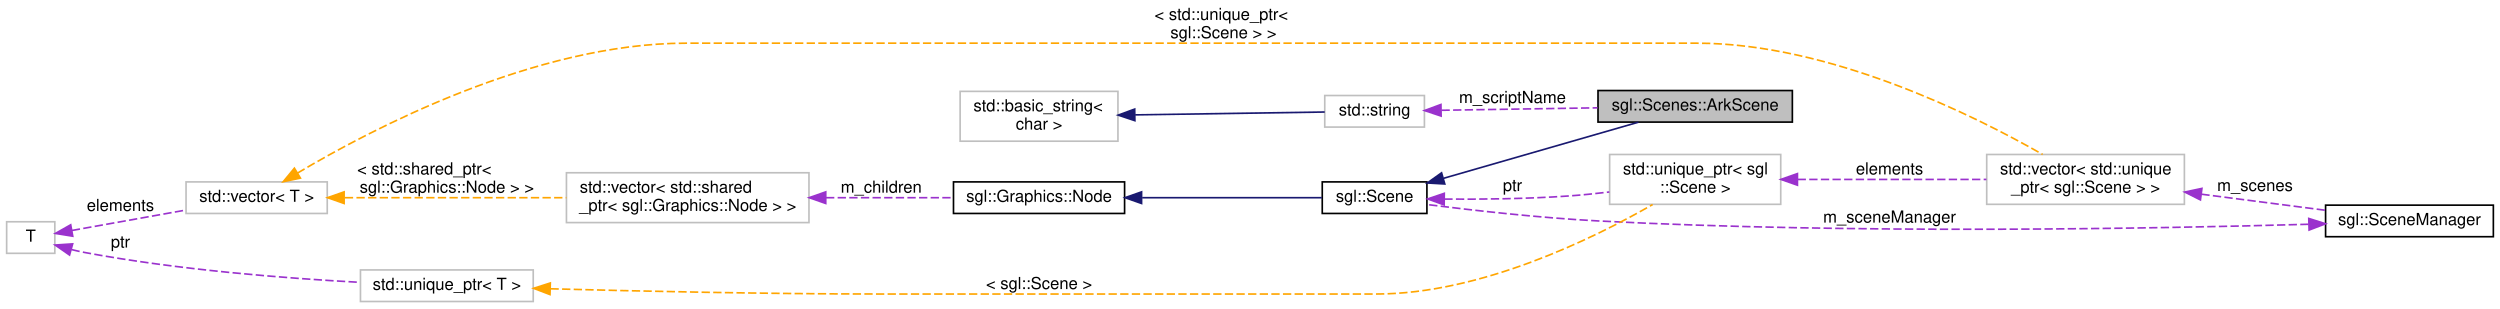
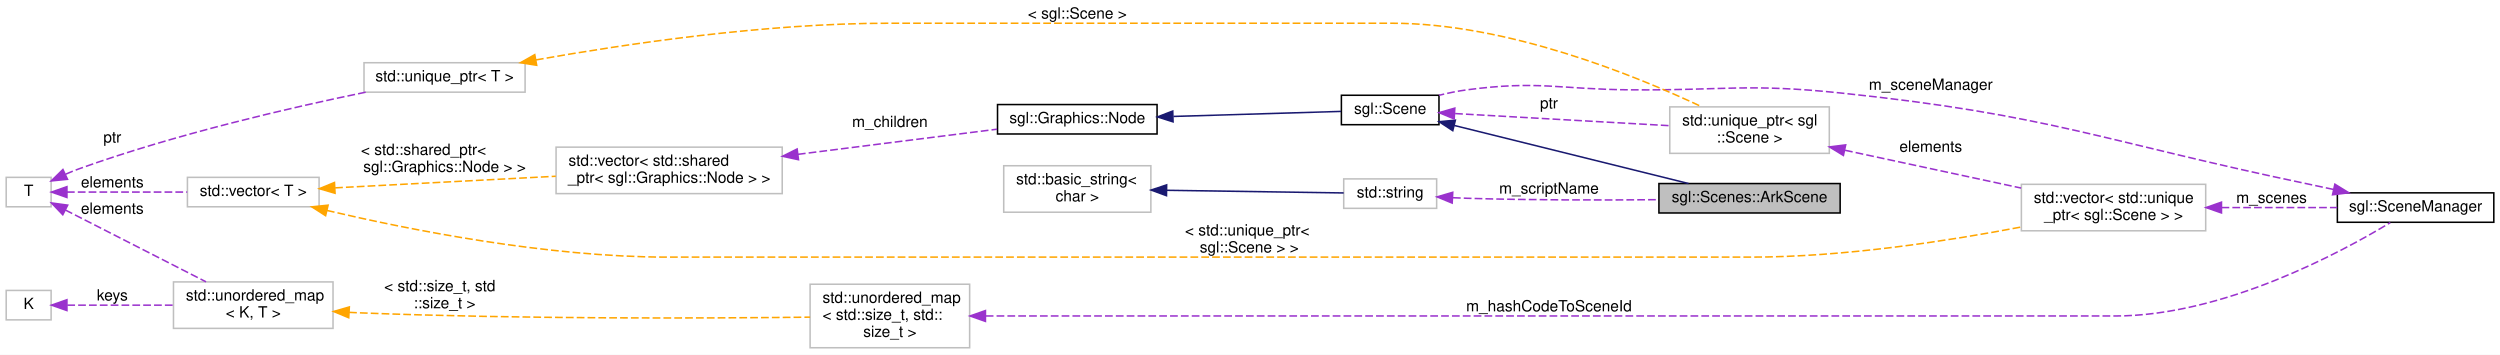
- <svg xmlns="http://www.w3.org/2000/svg" xmlns:xlink="http://www.w3.org/1999/xlink" width="1505pt" height="186pt" viewBox="0.00 0.00 1505.00 186.00">
-   <g id="graph0" class="graph" transform="scale(1 1) rotate(0) translate(4 182)">
-     <polygon fill="white" stroke="none" points="-4,4 -4,-182 1501,-182 1501,4 -4,4" />
+ <svg xmlns="http://www.w3.org/2000/svg" xmlns:xlink="http://www.w3.org/1999/xlink" width="1614pt" height="229pt" viewBox="0.00 0.00 1614.00 229.00">
+   <g id="graph0" class="graph" transform="scale(1 1) rotate(0) translate(4 225)">
+     <polygon fill="white" stroke="none" points="-4,4 -4,-225 1610,-225 1610,4 -4,4" />
    <g id="node1" class="node">
-       <polygon fill="#bfbfbf" stroke="black" points="958,-108.5 958,-127.5 1075,-127.5 1075,-108.5 958,-108.5" />
-       <text text-anchor="middle" x="1016.5" y="-115.5" font-family="Helvetica,sans-Serif" font-size="10.00">sgl::Scenes::ArkScene</text>
+       <polygon fill="#bfbfbf" stroke="black" points="1067,-87.5 1067,-106.5 1184,-106.5 1184,-87.5 1067,-87.5" />
+       <text text-anchor="middle" x="1125.5" y="-94.5" font-family="Helvetica,sans-Serif" font-size="10.00">sgl::Scenes::ArkScene</text>
    </g>
    <g id="node2" class="node">
      <g id="a_node2">
        <a xlink:href="../../d8/dcf/classsgl_1_1Scene.html" target="_top" xlink:title="Base class which every user scene must derive from. ">
-           <polygon fill="white" stroke="black" points="792,-53.5 792,-72.5 855,-72.5 855,-53.5 792,-53.5" />
-           <text text-anchor="middle" x="823.5" y="-60.5" font-family="Helvetica,sans-Serif" font-size="10.00">sgl::Scene</text>
+           <polygon fill="white" stroke="black" points="862,-144.5 862,-163.5 925,-163.5 925,-144.5 862,-144.5" />
+           <text text-anchor="middle" x="893.5" y="-151.5" font-family="Helvetica,sans-Serif" font-size="10.00">sgl::Scene</text>
        </a>
      </g>
    </g>
    <g id="edge1" class="edge">
-       <path fill="none" stroke="midnightblue" d="M865.063,-74.68C899.978,-84.735 949.741,-99.064 982.322,-108.446" />
-       <polygon fill="midnightblue" stroke="midnightblue" points="865.766,-71.241 855.187,-71.837 863.828,-77.967 865.766,-71.241" />
+       <path fill="none" stroke="midnightblue" d="M934.809,-144.01C977.461,-133.44 1044.27,-116.883 1086.16,-106.501" />
+       <polygon fill="midnightblue" stroke="midnightblue" points="933.907,-140.628 925.042,-146.431 935.591,-147.423 933.907,-140.628" />
    </g>
-     <g id="node9" class="node">
-       <polygon fill="white" stroke="#bfbfbf" points="965,-59 965,-89 1068,-89 1068,-59 965,-59" />
-       <text text-anchor="start" x="973" y="-77" font-family="Helvetica,sans-Serif" font-size="10.00">std::unique_ptr&lt; sgl</text>
-       <text text-anchor="middle" x="1016.5" y="-66" font-family="Helvetica,sans-Serif" font-size="10.00">::Scene &gt;</text>
+     <g id="node12" class="node">
+       <polygon fill="white" stroke="#bfbfbf" points="1074,-126 1074,-156 1177,-156 1177,-126 1074,-126" />
+       <text text-anchor="start" x="1082" y="-144" font-family="Helvetica,sans-Serif" font-size="10.00">std::unique_ptr&lt; sgl</text>
+       <text text-anchor="middle" x="1125.5" y="-133" font-family="Helvetica,sans-Serif" font-size="10.00">::Scene &gt;</text>
    </g>
-     <g id="edge9" class="edge">
-       <path fill="none" stroke="#9a32cd" stroke-dasharray="5,2" d="M865.468,-62.131C887.57,-61.97 915.306,-62.264 940,-64 948.046,-64.566 956.544,-65.429 964.822,-66.417" />
-       <polygon fill="#9a32cd" stroke="#9a32cd" points="865.387,-58.631 855.425,-62.237 865.462,-65.631 865.387,-58.631" />
-       <text text-anchor="middle" x="906.5" y="-67" font-family="Helvetica,sans-Serif" font-size="10.00"> ptr</text>
+     <g id="edge13" class="edge">
+       <path fill="none" stroke="#9a32cd" stroke-dasharray="5,2" d="M935.417,-151.687C974.144,-149.498 1032.38,-146.207 1073.99,-143.855" />
+       <polygon fill="#9a32cd" stroke="#9a32cd" points="934.829,-148.215 925.042,-152.274 935.224,-155.204 934.829,-148.215" />
+       <text text-anchor="middle" x="996" y="-155" font-family="Helvetica,sans-Serif" font-size="10.00"> ptr</text>
    </g>
    <g id="node3" class="node">
      <g id="a_node3">
        <a xlink:href="../../dc/dee/classsgl_1_1Graphics_1_1Node.html" target="_top" xlink:title="Abstract base class for a scene graph node. ">
-           <polygon fill="white" stroke="black" points="570,-53.5 570,-72.5 673,-72.5 673,-53.5 570,-53.5" />
-           <text text-anchor="middle" x="621.5" y="-60.5" font-family="Helvetica,sans-Serif" font-size="10.00">sgl::Graphics::Node</text>
+           <polygon fill="white" stroke="black" points="640,-138.5 640,-157.5 743,-157.5 743,-138.5 640,-138.5" />
+           <text text-anchor="middle" x="691.5" y="-145.5" font-family="Helvetica,sans-Serif" font-size="10.00">sgl::Graphics::Node</text>
        </a>
      </g>
    </g>
    <g id="edge2" class="edge">
-       <path fill="none" stroke="midnightblue" d="M683.577,-63C719.378,-63 763.066,-63 791.776,-63" />
-       <polygon fill="midnightblue" stroke="midnightblue" points="683.227,-59.5 673.227,-63 683.227,-66.5 683.227,-59.5" />
+       <path fill="none" stroke="midnightblue" d="M753.577,-149.832C789.378,-150.906 833.066,-152.217 861.776,-153.078" />
+       <polygon fill="midnightblue" stroke="midnightblue" points="753.327,-146.323 743.227,-149.522 753.118,-153.32 753.327,-146.323" />
    </g>
    <g id="node4" class="node">
-       <polygon fill="white" stroke="#bfbfbf" points="337,-48 337,-78 483,-78 483,-48 337,-48" />
-       <text text-anchor="start" x="345" y="-66" font-family="Helvetica,sans-Serif" font-size="10.00">std::vector&lt; std::shared</text>
-       <text text-anchor="middle" x="410" y="-55" font-family="Helvetica,sans-Serif" font-size="10.00">_ptr&lt; sgl::Graphics::Node &gt; &gt;</text>
+       <polygon fill="white" stroke="#bfbfbf" points="355,-100 355,-130 501,-130 501,-100 355,-100" />
+       <text text-anchor="start" x="363" y="-118" font-family="Helvetica,sans-Serif" font-size="10.00">std::vector&lt; std::shared</text>
+       <text text-anchor="middle" x="428" y="-107" font-family="Helvetica,sans-Serif" font-size="10.00">_ptr&lt; sgl::Graphics::Node &gt; &gt;</text>
    </g>
    <g id="edge3" class="edge">
-       <path fill="none" stroke="#9a32cd" stroke-dasharray="5,2" d="M493.259,-63C519.066,-63 546.785,-63 569.742,-63" />
-       <polygon fill="#9a32cd" stroke="#9a32cd" points="493.098,-59.5 483.098,-63 493.098,-66.5 493.098,-59.5" />
-       <text text-anchor="middle" x="526.5" y="-66" font-family="Helvetica,sans-Serif" font-size="10.00"> m_children</text>
+       <path fill="none" stroke="#9a32cd" stroke-dasharray="5,2" d="M511.117,-125.363C553.241,-130.679 603.218,-136.985 639.708,-141.59" />
+       <polygon fill="#9a32cd" stroke="#9a32cd" points="511.508,-121.884 501.148,-124.105 510.631,-128.829 511.508,-121.884" />
+       <text text-anchor="middle" x="570.5" y="-143" font-family="Helvetica,sans-Serif" font-size="10.00"> m_children</text>
    </g>
    <g id="node5" class="node">
      <g id="a_node5">
        <a xlink:title="STL class. ">
-           <polygon fill="white" stroke="#bfbfbf" points="108,-53.5 108,-72.5 193,-72.5 193,-53.5 108,-53.5" />
-           <text text-anchor="middle" x="150.5" y="-60.5" font-family="Helvetica,sans-Serif" font-size="10.00">std::vector&lt; T &gt;</text>
+           <polygon fill="white" stroke="#bfbfbf" points="117,-91.5 117,-110.5 202,-110.5 202,-91.5 117,-91.5" />
+           <text text-anchor="middle" x="159.5" y="-98.5" font-family="Helvetica,sans-Serif" font-size="10.00">std::vector&lt; T &gt;</text>
        </a>
      </g>
    </g>
    <g id="edge4" class="edge">
-       <path fill="none" stroke="orange" stroke-dasharray="5,2" d="M203.577,-63C241.934,-63 294.571,-63 336.96,-63" />
-       <polygon fill="orange" stroke="orange" points="203.158,-59.5 193.158,-63 203.158,-66.5 203.158,-59.5" />
-       <text text-anchor="start" x="211" y="-77" font-family="Helvetica,sans-Serif" font-size="10.00"> &lt; std::shared_ptr&lt;</text>
-       <text text-anchor="middle" x="265" y="-66" font-family="Helvetica,sans-Serif" font-size="10.00"> sgl::Graphics::Node &gt; &gt;</text>
+       <path fill="none" stroke="orange" stroke-dasharray="5,2" d="M212.343,-103.723C252.903,-105.854 309.777,-108.842 354.793,-111.207" />
+       <polygon fill="orange" stroke="orange" points="212.31,-100.217 202.141,-103.188 211.943,-107.207 212.31,-100.217" />
+       <text text-anchor="start" x="229" y="-125" font-family="Helvetica,sans-Serif" font-size="10.00"> &lt; std::shared_ptr&lt;</text>
+       <text text-anchor="middle" x="283" y="-114" font-family="Helvetica,sans-Serif" font-size="10.00"> sgl::Graphics::Node &gt; &gt;</text>
    </g>
-     <g id="node8" class="node">
-       <polygon fill="white" stroke="#bfbfbf" points="1192,-59 1192,-89 1311,-89 1311,-59 1192,-59" />
-       <text text-anchor="start" x="1200" y="-77" font-family="Helvetica,sans-Serif" font-size="10.00">std::vector&lt; std::unique</text>
-       <text text-anchor="middle" x="1251.5" y="-66" font-family="Helvetica,sans-Serif" font-size="10.00">_ptr&lt; sgl::Scene &gt; &gt;</text>
+     <g id="node11" class="node">
+       <polygon fill="white" stroke="#bfbfbf" points="1301,-76 1301,-106 1420,-106 1420,-76 1301,-76" />
+       <text text-anchor="start" x="1309" y="-94" font-family="Helvetica,sans-Serif" font-size="10.00">std::vector&lt; std::unique</text>
+       <text text-anchor="middle" x="1360.5" y="-83" font-family="Helvetica,sans-Serif" font-size="10.00">_ptr&lt; sgl::Scene &gt; &gt;</text>
    </g>
-     <g id="edge12" class="edge">
-       <path fill="none" stroke="orange" stroke-dasharray="5,2" d="M175.046,-77.783C219.16,-104.021 318.032,-156 409,-156 409,-156 409,-156 1017.5,-156 1097.26,-156 1184.12,-112.713 1225.66,-89.04" />
-       <polygon fill="orange" stroke="orange" points="176.853,-74.786 166.486,-72.602 173.229,-80.774 176.853,-74.786" />
-       <text text-anchor="start" x="691" y="-170" font-family="Helvetica,sans-Serif" font-size="10.00"> &lt; std::unique_ptr&lt;</text>
-       <text text-anchor="middle" x="732.5" y="-159" font-family="Helvetica,sans-Serif" font-size="10.00"> sgl::Scene &gt; &gt;</text>
+     <g id="edge16" class="edge">
+       <path fill="none" stroke="orange" stroke-dasharray="5,2" d="M207.055,-89.14C259.972,-76.72 349.116,-59 427,-59 427,-59 427,-59 1126.5,-59 1186.32,-59 1253.98,-69.48 1300.91,-78.445" />
+       <polygon fill="orange" stroke="orange" points="206.203,-85.745 197.288,-91.469 207.827,-92.554 206.203,-85.745" />
+       <text text-anchor="start" x="761" y="-73" font-family="Helvetica,sans-Serif" font-size="10.00"> &lt; std::unique_ptr&lt;</text>
+       <text text-anchor="middle" x="802.5" y="-62" font-family="Helvetica,sans-Serif" font-size="10.00"> sgl::Scene &gt; &gt;</text>
    </g>
    <g id="node6" class="node">
-       <polygon fill="white" stroke="#bfbfbf" points="0,-29.5 0,-48.5 29,-48.5 29,-29.5 0,-29.5" />
-       <text text-anchor="middle" x="14.5" y="-36.5" font-family="Helvetica,sans-Serif" font-size="10.00">T</text>
+       <polygon fill="white" stroke="#bfbfbf" points="0,-91.5 0,-110.5 29,-110.5 29,-91.5 0,-91.5" />
+       <text text-anchor="middle" x="14.5" y="-98.5" font-family="Helvetica,sans-Serif" font-size="10.00">T</text>
    </g>
    <g id="edge5" class="edge">
-       <path fill="none" stroke="#9a32cd" stroke-dasharray="5,2" d="M39.231,-43.25C58.227,-46.653 85.332,-51.507 107.915,-55.552" />
-       <polygon fill="#9a32cd" stroke="#9a32cd" points="39.796,-39.796 29.336,-41.478 38.562,-46.686 39.796,-39.796" />
-       <text text-anchor="middle" x="68.5" y="-55" font-family="Helvetica,sans-Serif" font-size="10.00"> elements</text>
+       <path fill="none" stroke="#9a32cd" stroke-dasharray="5,2" d="M39.219,-101C60.301,-101 91.604,-101 116.853,-101" />
+       <polygon fill="#9a32cd" stroke="#9a32cd" points="39.212,-97.5 29.211,-101 39.211,-104.5 39.212,-97.5" />
+       <text text-anchor="middle" x="68.5" y="-104" font-family="Helvetica,sans-Serif" font-size="10.00"> elements</text>
    </g>
-     <g id="node10" class="node">
-       <g id="a_node10">
+     <g id="node9" class="node">
+       <g id="a_node9">
        <a xlink:title="STL class. ">
-           <polygon fill="white" stroke="#bfbfbf" points="213,-0.5 213,-19.5 317,-19.5 317,-0.5 213,-0.5" />
-           <text text-anchor="middle" x="265" y="-7.5" font-family="Helvetica,sans-Serif" font-size="10.00">std::unique_ptr&lt; T &gt;</text>
+           <polygon fill="white" stroke="#bfbfbf" points="108,-13 108,-43 211,-43 211,-13 108,-13" />
+           <text text-anchor="start" x="116" y="-31" font-family="Helvetica,sans-Serif" font-size="10.00">std::unordered_map</text>
+           <text text-anchor="middle" x="159.5" y="-20" font-family="Helvetica,sans-Serif" font-size="10.00">&lt; K, T &gt;</text>
        </a>
      </g>
    </g>
-     <g id="edge11" class="edge">
-       <path fill="none" stroke="#9a32cd" stroke-dasharray="5,2" d="M39.058,-31.756C41.721,-31.09 44.407,-30.485 47,-30 103.152,-19.486 168.56,-14.417 212.769,-12.027" />
-       <polygon fill="#9a32cd" stroke="#9a32cd" points="37.871,-28.453 29.167,-34.494 39.739,-35.199 37.871,-28.453" />
-       <text text-anchor="middle" x="68.5" y="-33" font-family="Helvetica,sans-Serif" font-size="10.00"> ptr</text>
+     <g id="edge10" class="edge">
+       <path fill="none" stroke="#9a32cd" stroke-dasharray="5,2" d="M38.154,-89.435C62.727,-76.891 102.047,-56.819 129.013,-43.053" />
+       <polygon fill="#9a32cd" stroke="#9a32cd" points="36.527,-86.336 29.211,-94.001 39.709,-92.571 36.527,-86.336" />
+       <text text-anchor="middle" x="68.5" y="-87" font-family="Helvetica,sans-Serif" font-size="10.00"> elements</text>
+     </g>
+     <g id="node13" class="node">
+       <g id="a_node13">
+         <a xlink:title="STL class. ">
+           <polygon fill="white" stroke="#bfbfbf" points="231,-165.5 231,-184.5 335,-184.5 335,-165.5 231,-165.5" />
+           <text text-anchor="middle" x="283" y="-172.5" font-family="Helvetica,sans-Serif" font-size="10.00">std::unique_ptr&lt; T &gt;</text>
+         </a>
+       </g>
+     </g>
+     <g id="edge15" class="edge">
+       <path fill="none" stroke="#9a32cd" stroke-dasharray="5,2" d="M38.382,-112.54C41.248,-113.793 44.168,-114.982 47,-116 109.344,-138.419 183.926,-155.584 232.09,-165.475" />
+       <polygon fill="#9a32cd" stroke="#9a32cd" points="39.589,-109.24 29.048,-108.177 36.625,-115.582 39.589,-109.24" />
+       <text text-anchor="middle" x="68.5" y="-133" font-family="Helvetica,sans-Serif" font-size="10.00"> ptr</text>
    </g>
    <g id="node7" class="node">
      <g id="a_node7">
        <a xlink:href="../../de/dd2/classsgl_1_1SceneManager.html" target="_top" xlink:title="Scene manager, in charge of creating, handling and destroying scenes. ">
-           <polygon fill="white" stroke="black" points="1396,-39.5 1396,-58.5 1497,-58.5 1497,-39.5 1396,-39.5" />
-           <text text-anchor="middle" x="1446.5" y="-46.5" font-family="Helvetica,sans-Serif" font-size="10.00">sgl::SceneManager</text>
+           <polygon fill="white" stroke="black" points="1505,-81.5 1505,-100.5 1606,-100.5 1606,-81.5 1505,-81.5" />
+           <text text-anchor="middle" x="1555.5" y="-88.5" font-family="Helvetica,sans-Serif" font-size="10.00">sgl::SceneManager</text>
        </a>
      </g>
    </g>
    <g id="edge6" class="edge">
-       <path fill="none" stroke="#9a32cd" stroke-dasharray="5,2" d="M1385.75,-46.993C1293.78,-44.358 1112.02,-40.946 958,-49 922.626,-50.85 882.195,-55.438 855.182,-58.861" />
-       <polygon fill="#9a32cd" stroke="#9a32cd" points="1385.88,-50.499 1395.98,-47.294 1386.08,-43.502 1385.88,-50.499" />
-       <text text-anchor="middle" x="1133.5" y="-48" font-family="Helvetica,sans-Serif" font-size="10.00"> m_sceneManager</text>
+       <path fill="none" stroke="#9a32cd" stroke-dasharray="5,2" d="M1502.44,-102.712C1497.23,-103.842 1492.01,-104.955 1487,-106 1352.69,-133.995 1320.46,-150.817 1184,-165 1124.31,-171.203 1109,-166.556 1049,-167 1001.89,-167.349 989.708,-173.151 943,-167 937.123,-166.226 930.946,-164.946 925.043,-163.483" />
+       <polygon fill="#9a32cd" stroke="#9a32cd" points="1503.39,-106.089 1512.41,-100.533 1501.89,-99.25 1503.39,-106.089" />
+       <text text-anchor="middle" x="1242.5" y="-167" font-family="Helvetica,sans-Serif" font-size="10.00"> m_sceneManager</text>
+     </g>
+     <g id="node8" class="node">
+       <polygon fill="white" stroke="#bfbfbf" points="519,-0.5 519,-41.5 622,-41.5 622,-0.5 519,-0.5" />
+       <text text-anchor="start" x="527" y="-29.5" font-family="Helvetica,sans-Serif" font-size="10.00">std::unordered_map</text>
+       <text text-anchor="start" x="527" y="-18.5" font-family="Helvetica,sans-Serif" font-size="10.00">&lt; std::size_t, std::</text>
+       <text text-anchor="middle" x="570.5" y="-7.5" font-family="Helvetica,sans-Serif" font-size="10.00">size_t &gt;</text>
    </g>
    <g id="edge7" class="edge">
-       <path fill="none" stroke="#9a32cd" stroke-dasharray="5,2" d="M1321.21,-65.1C1345.86,-61.907 1373.15,-58.371 1395.87,-55.429" />
-       <polygon fill="#9a32cd" stroke="#9a32cd" points="1320.66,-61.642 1311.19,-66.397 1321.56,-68.584 1320.66,-61.642" />
-       <text text-anchor="middle" x="1353.5" y="-67" font-family="Helvetica,sans-Serif" font-size="10.00"> m_scenes</text>
+       <path fill="none" stroke="#9a32cd" stroke-dasharray="5,2" d="M632.384,-21C678.745,-21 744.145,-21 801.5,-21 801.5,-21 801.5,-21 1361.5,-21 1431.36,-21 1507.38,-62.033 1539.18,-81.267" />
+       <polygon fill="#9a32cd" stroke="#9a32cd" points="632.203,-17.5 622.203,-21 632.203,-24.5 632.203,-17.5" />
+       <text text-anchor="middle" x="996" y="-24" font-family="Helvetica,sans-Serif" font-size="10.00"> m_hashCodeToSceneId</text>
    </g>
    <g id="edge8" class="edge">
-       <path fill="none" stroke="#9a32cd" stroke-dasharray="5,2" d="M1078.16,-74C1113.22,-74 1157.1,-74 1191.82,-74" />
-       <polygon fill="#9a32cd" stroke="#9a32cd" points="1078.06,-70.5 1068.06,-74 1078.06,-77.5 1078.06,-70.5" />
-       <text text-anchor="middle" x="1133.5" y="-77" font-family="Helvetica,sans-Serif" font-size="10.00"> elements</text>
+       <path fill="none" stroke="orange" stroke-dasharray="5,2" d="M221.367,-23.345C223.945,-23.215 226.498,-23.099 229,-23 331.929,-18.946 452.493,-19.484 518.997,-20.241" />
+       <polygon fill="orange" stroke="orange" points="221.14,-19.852 211.352,-23.908 221.533,-26.841 221.14,-19.852" />
+       <text text-anchor="start" x="244" y="-37" font-family="Helvetica,sans-Serif" font-size="10.00"> &lt; std::size_t, std</text>
+       <text text-anchor="middle" x="283" y="-26" font-family="Helvetica,sans-Serif" font-size="10.00">::size_t &gt;</text>
    </g>
-     <g id="edge10" class="edge">
-       <path fill="none" stroke="orange" stroke-dasharray="5,2" d="M327.371,-8.152C379.95,-6.727 457.698,-5 525.5,-5 525.5,-5 525.5,-5 824.5,-5 887.434,-5 955.465,-38.546 990.888,-58.858" />
-       <polygon fill="orange" stroke="orange" points="327.101,-4.658 317.202,-8.432 327.294,-11.655 327.101,-4.658" />
-       <text text-anchor="middle" x="621.5" y="-8" font-family="Helvetica,sans-Serif" font-size="10.00"> &lt; sgl::Scene &gt;</text>
+     <g id="node10" class="node">
+       <polygon fill="white" stroke="#bfbfbf" points="0,-18.5 0,-37.5 29,-37.5 29,-18.5 0,-18.5" />
+       <text text-anchor="middle" x="14.5" y="-25.5" font-family="Helvetica,sans-Serif" font-size="10.00">K</text>
    </g>
-     <g id="node11" class="node">
-       <g id="a_node11">
+     <g id="edge9" class="edge">
+       <path fill="none" stroke="#9a32cd" stroke-dasharray="5,2" d="M39.448,-28C58.096,-28 84.638,-28 107.929,-28" />
+       <polygon fill="#9a32cd" stroke="#9a32cd" points="39.212,-24.5 29.211,-28 39.211,-31.5 39.212,-24.5" />
+       <text text-anchor="middle" x="68.5" y="-31" font-family="Helvetica,sans-Serif" font-size="10.00"> keys</text>
+     </g>
+     <g id="edge11" class="edge">
+       <path fill="none" stroke="#9a32cd" stroke-dasharray="5,2" d="M1430.21,-91C1454.86,-91 1482.15,-91 1504.87,-91" />
+       <polygon fill="#9a32cd" stroke="#9a32cd" points="1430.19,-87.5 1420.19,-91 1430.19,-94.5 1430.19,-87.5" />
+       <text text-anchor="middle" x="1462.5" y="-94" font-family="Helvetica,sans-Serif" font-size="10.00"> m_scenes</text>
+     </g>
+     <g id="edge12" class="edge">
+       <path fill="none" stroke="#9a32cd" stroke-dasharray="5,2" d="M1187.16,-127.982C1222.22,-120.46 1266.1,-111.042 1300.82,-103.593" />
+       <polygon fill="#9a32cd" stroke="#9a32cd" points="1186.1,-124.63 1177.06,-130.151 1187.57,-131.475 1186.1,-124.63" />
+       <text text-anchor="middle" x="1242.5" y="-127" font-family="Helvetica,sans-Serif" font-size="10.00"> elements</text>
+     </g>
+     <g id="edge14" class="edge">
+       <path fill="none" stroke="orange" stroke-dasharray="5,2" d="M342.011,-186.321C399.516,-196.546 490.24,-210 569.5,-210 569.5,-210 569.5,-210 894.5,-210 968.914,-210 1051.38,-176.454 1094.49,-156.142" />
+       <polygon fill="orange" stroke="orange" points="342.485,-182.85 332.022,-184.518 341.241,-189.739 342.485,-182.85" />
+       <text text-anchor="middle" x="691.5" y="-213" font-family="Helvetica,sans-Serif" font-size="10.00"> &lt; sgl::Scene &gt;</text>
+     </g>
+     <g id="node14" class="node">
+       <g id="a_node14">
        <a xlink:title="STL class. ">
-           <polygon fill="white" stroke="#bfbfbf" points="793.5,-105.5 793.5,-124.5 853.5,-124.5 853.5,-105.5 793.5,-105.5" />
-           <text text-anchor="middle" x="823.5" y="-112.5" font-family="Helvetica,sans-Serif" font-size="10.00">std::string</text>
+           <polygon fill="white" stroke="#bfbfbf" points="863.5,-90.5 863.5,-109.5 923.5,-109.5 923.5,-90.5 863.5,-90.5" />
+           <text text-anchor="middle" x="893.5" y="-97.5" font-family="Helvetica,sans-Serif" font-size="10.00">std::string</text>
        </a>
      </g>
    </g>
-     <g id="edge13" class="edge">
-       <path fill="none" stroke="#9a32cd" stroke-dasharray="5,2" d="M863.762,-115.617C890.845,-116.042 927.301,-116.615 957.692,-117.092" />
-       <polygon fill="#9a32cd" stroke="#9a32cd" points="863.563,-112.113 853.509,-115.456 863.453,-119.112 863.563,-112.113" />
-       <text text-anchor="middle" x="906.5" y="-120" font-family="Helvetica,sans-Serif" font-size="10.00"> m_scriptName</text>
+     <g id="edge17" class="edge">
+       <path fill="none" stroke="#9a32cd" stroke-dasharray="5,2" d="M934.012,-97.353C937.052,-97.211 940.075,-97.09 943,-97 984.416,-95.72 1031.17,-95.755 1066.86,-96.092" />
+       <polygon fill="#9a32cd" stroke="#9a32cd" points="933.524,-93.874 923.724,-97.899 933.895,-100.864 933.524,-93.874" />
+       <text text-anchor="middle" x="996" y="-100" font-family="Helvetica,sans-Serif" font-size="10.00"> m_scriptName</text>
    </g>
-     <g id="node12" class="node">
-       <g id="a_node12">
+     <g id="node15" class="node">
+       <g id="a_node15">
        <a xlink:title="STL class. ">
-           <polygon fill="white" stroke="#bfbfbf" points="574,-97 574,-127 669,-127 669,-97 574,-97" />
-           <text text-anchor="start" x="582" y="-115" font-family="Helvetica,sans-Serif" font-size="10.00">std::basic_string&lt;</text>
-           <text text-anchor="middle" x="621.5" y="-104" font-family="Helvetica,sans-Serif" font-size="10.00"> char &gt;</text>
+           <polygon fill="white" stroke="#bfbfbf" points="644,-88 644,-118 739,-118 739,-88 644,-88" />
+           <text text-anchor="start" x="652" y="-106" font-family="Helvetica,sans-Serif" font-size="10.00">std::basic_string&lt;</text>
+           <text text-anchor="middle" x="691.5" y="-95" font-family="Helvetica,sans-Serif" font-size="10.00"> char &gt;</text>
        </a>
      </g>
    </g>
-     <g id="edge14" class="edge">
-       <path fill="none" stroke="midnightblue" d="M679.355,-112.853C716.586,-113.411 763.687,-114.118 793.466,-114.564" />
-       <polygon fill="midnightblue" stroke="midnightblue" points="679.19,-109.35 669.139,-112.7 679.085,-116.349 679.19,-109.35" />
+     <g id="edge18" class="edge">
+       <path fill="none" stroke="midnightblue" d="M749.355,-102.147C786.586,-101.589 833.687,-100.882 863.466,-100.436" />
+       <polygon fill="midnightblue" stroke="midnightblue" points="749.085,-98.651 739.139,-102.3 749.19,-105.65 749.085,-98.651" />
    </g>
  </g>
</svg>
